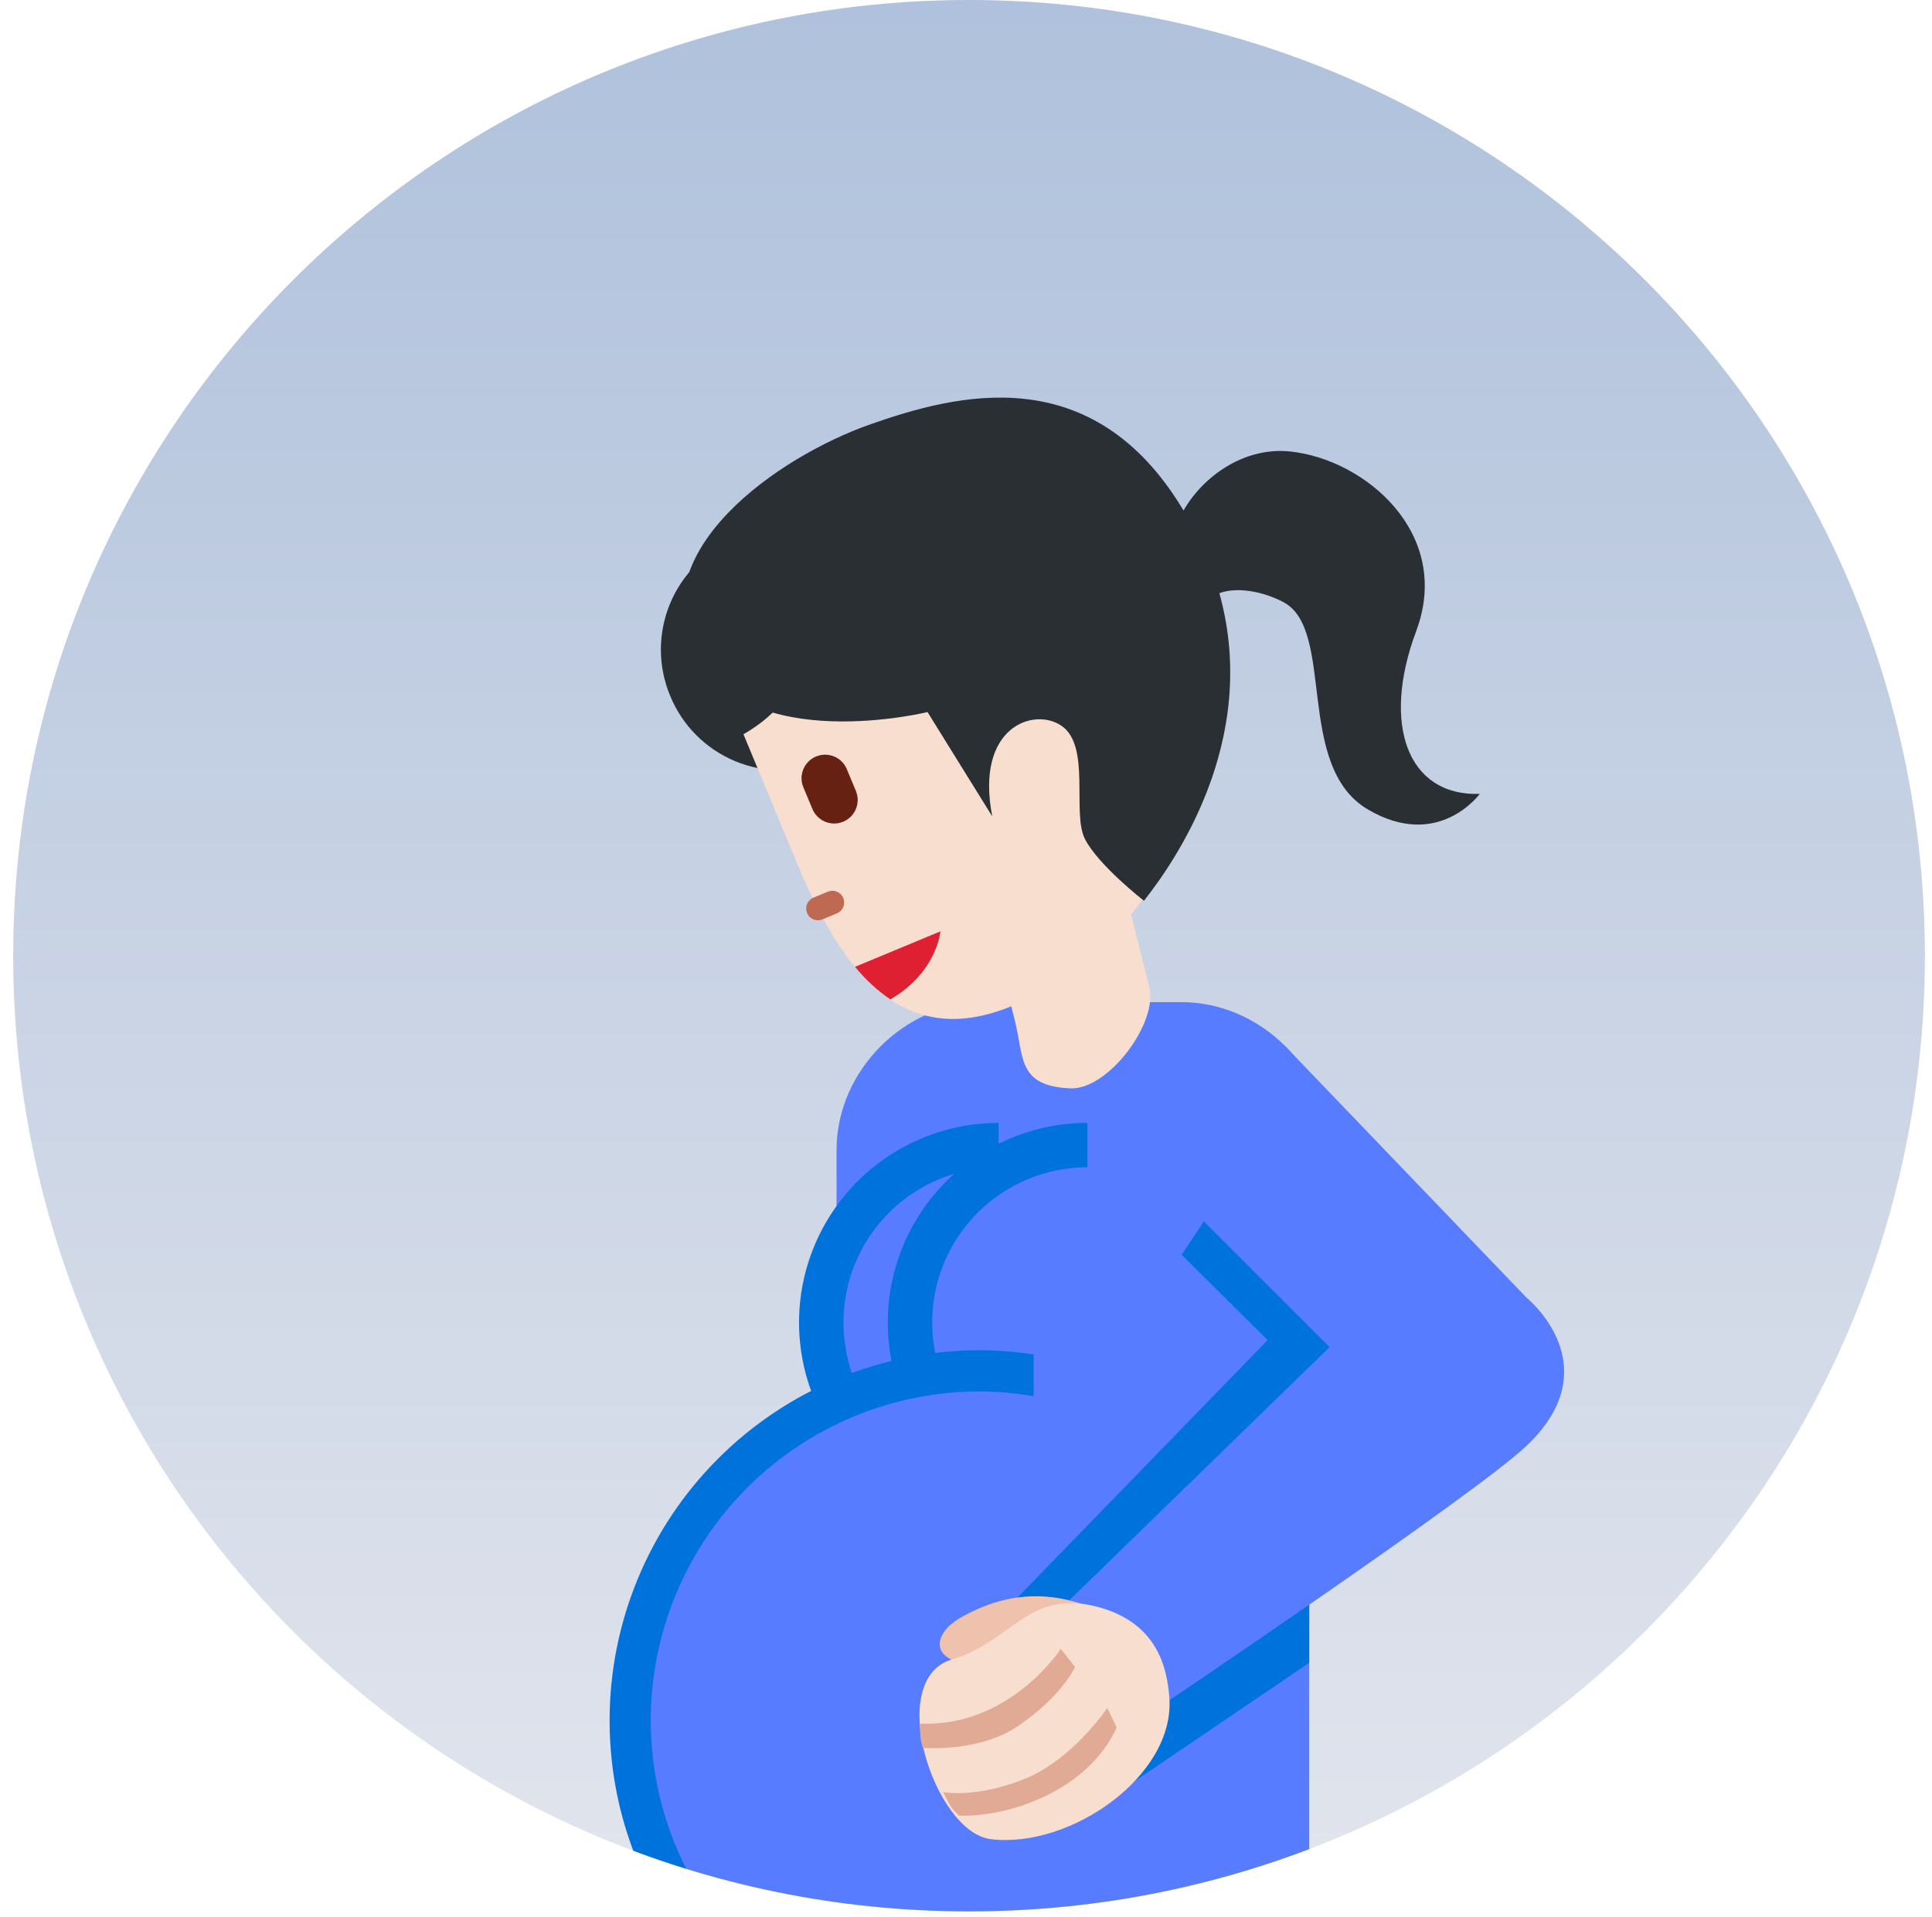
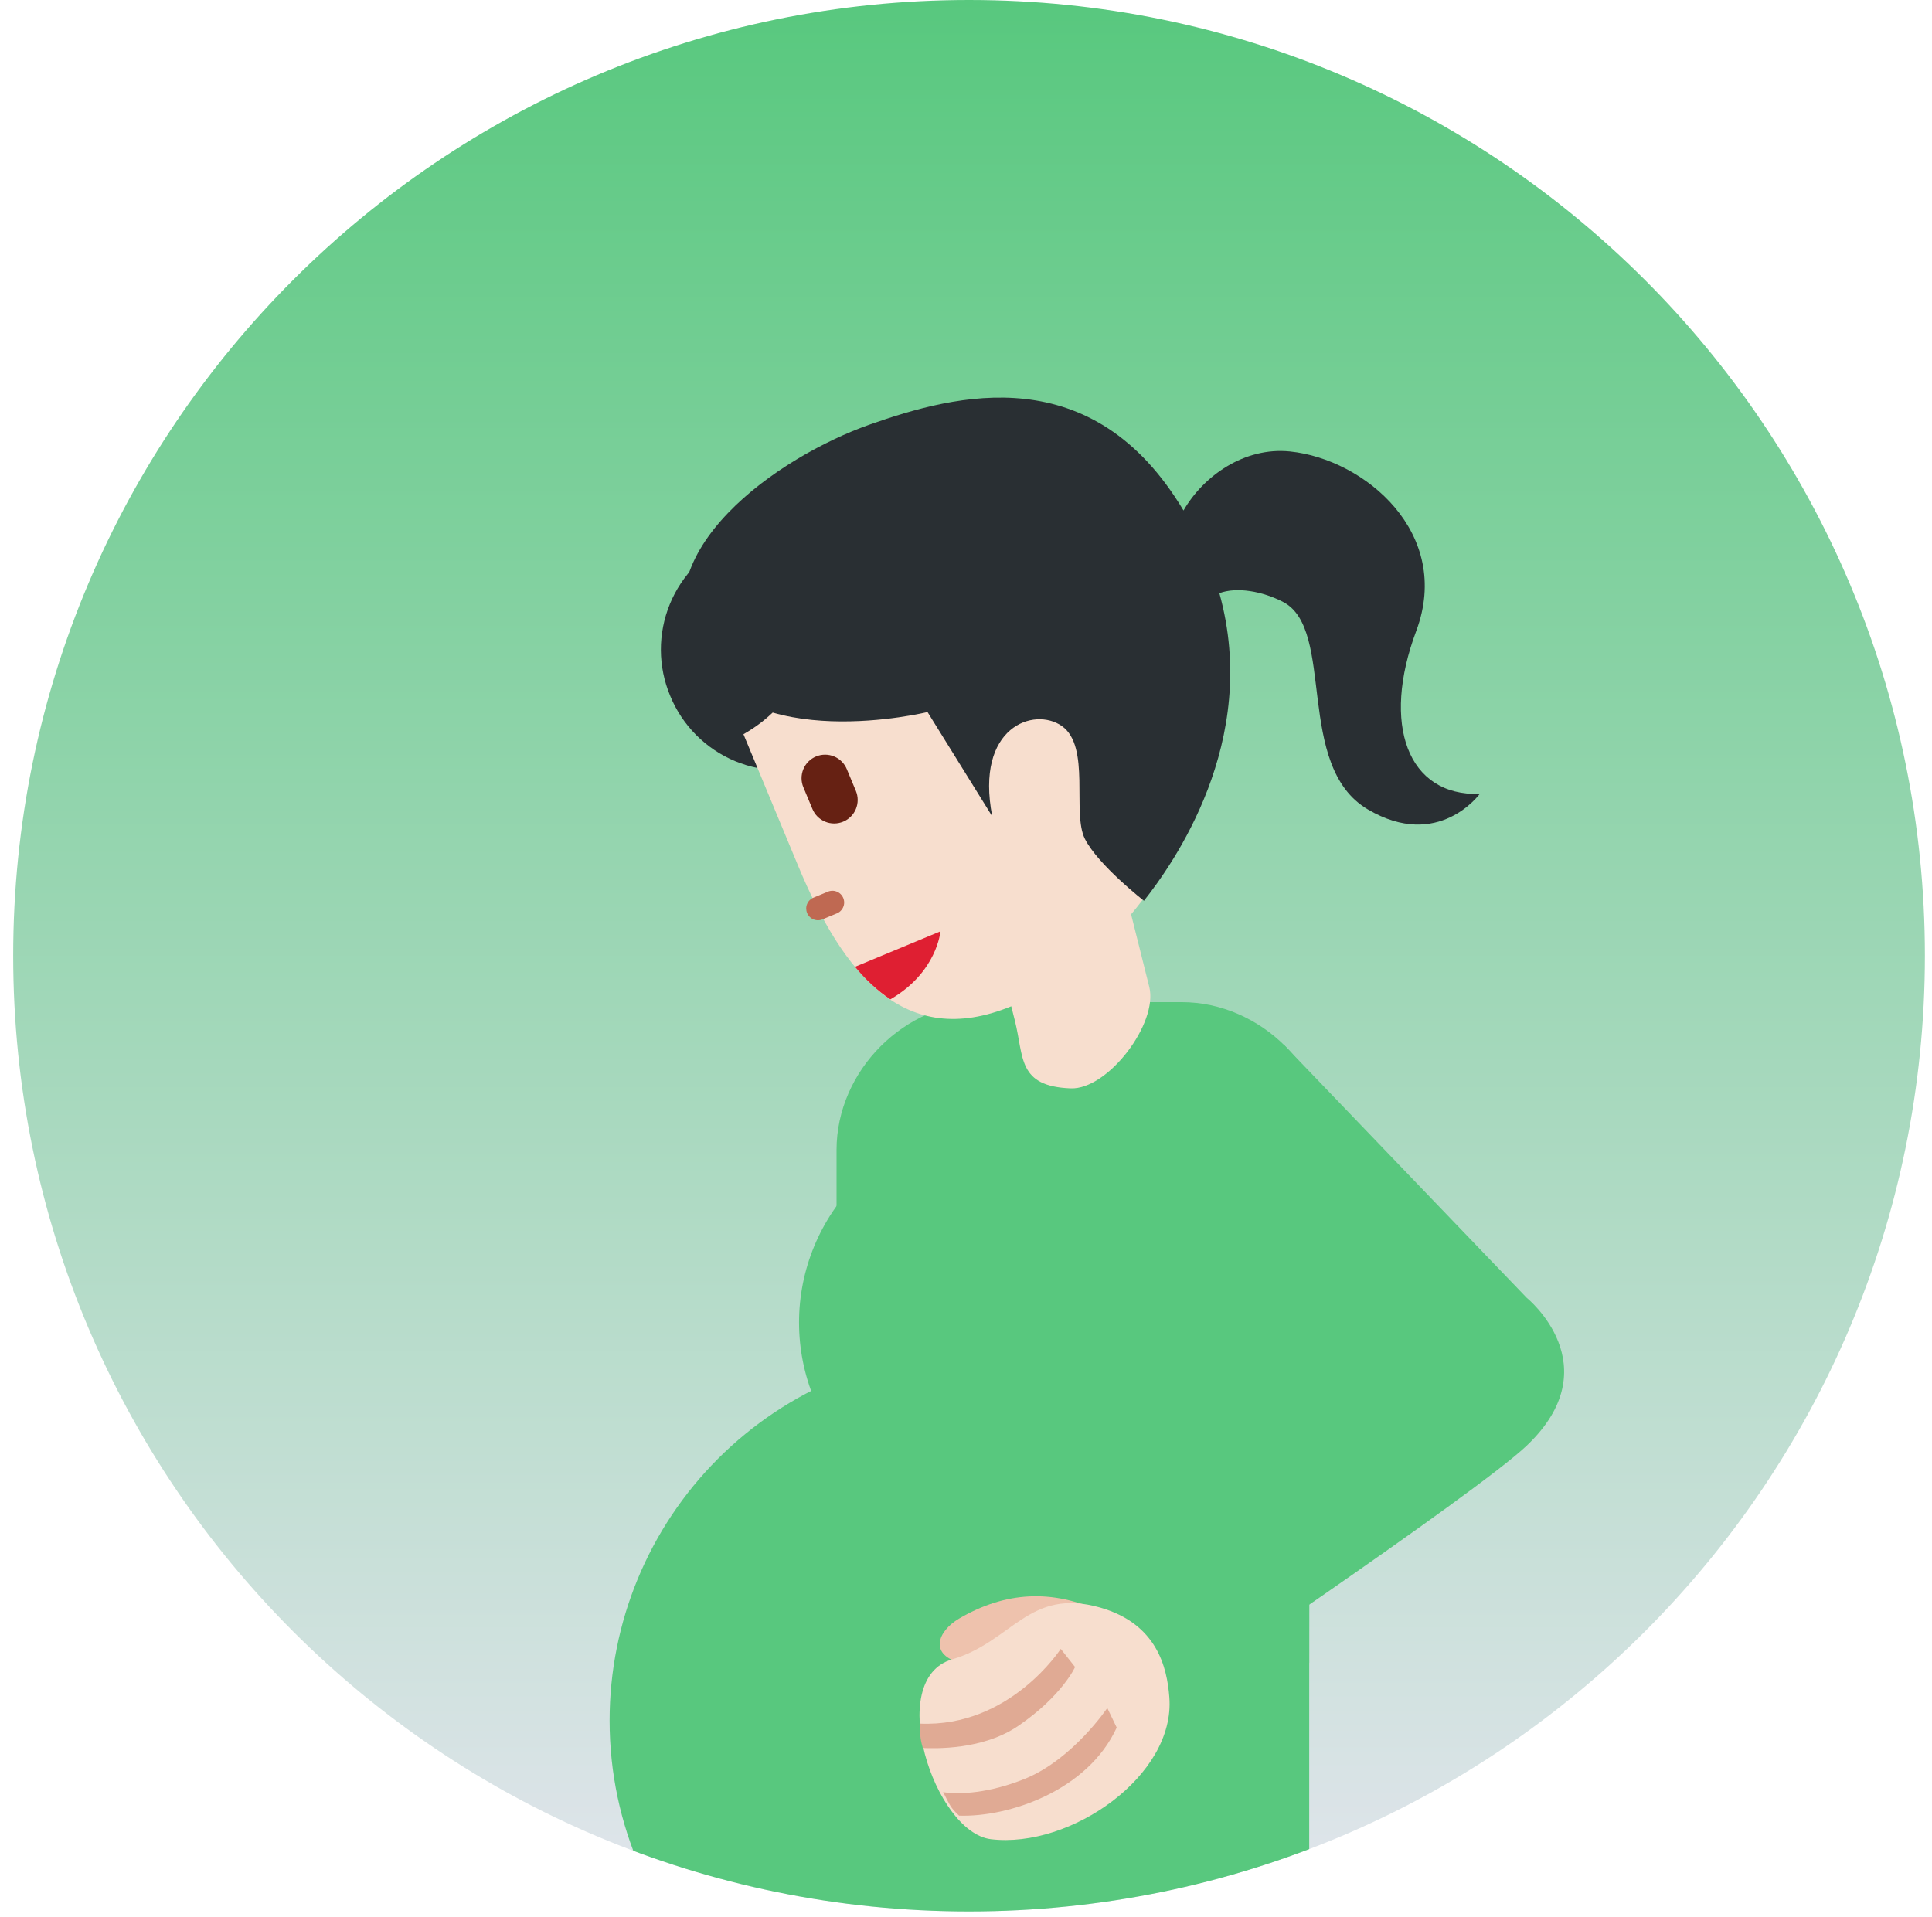
<svg xmlns="http://www.w3.org/2000/svg" width="127" height="126" viewBox="0 0 127 126" fill="none">
  <circle cx="63.7" cy="62.833" r="62.833" fill="url(#paint0_linear_4741_2340)" />
-   <mask id="mask0_4741_2340" style="mask-type:alpha" maskUnits="userSpaceOnUse" x="0" y="0" width="127" height="126">
+   <mask id="mask0_4741_2340" style="mask-type:alpha" maskUnits="userSpaceOnUse" x="0" y="0" width="127" height="126" fill="#000000">
    <circle cx="63.7" cy="62.833" r="62.833" fill="url(#paint1_linear_4741_2340)" />
  </mask>
  <g mask="url(#mask0_4741_2340)">
-     <path d="M77.671 65.887H64.711C59.481 65.887 54.99 70.381 54.99 75.607V130.695H86.062V104.576L87.394 99.466V75.607C87.394 70.378 82.9 65.887 77.671 65.887Z" fill="#577CFF" />
-     <path d="M65.649 73.826C62.169 73.826 58.831 75.209 56.369 77.67C53.908 80.131 52.525 83.469 52.525 86.95C52.525 90.431 53.908 93.769 56.369 96.23C58.831 98.691 62.169 100.074 65.649 100.074V73.826Z" fill="#0072DB" />
-     <path d="M65.651 76.742C62.944 76.742 60.347 77.818 58.433 79.732C56.519 81.646 55.443 84.242 55.443 86.95C55.443 89.657 56.519 92.253 58.433 94.167C60.347 96.082 62.944 97.157 65.651 97.157V76.742Z" fill="#577CFF" />
-     <path d="M71.483 73.826C68.002 73.826 64.664 75.209 62.203 77.67C59.742 80.131 58.359 83.469 58.359 86.95C58.359 90.431 59.742 93.769 62.203 96.23C64.664 98.691 68.002 100.074 71.483 100.074V73.826Z" fill="#0072DB" />
-     <path d="M71.483 76.742C68.776 76.742 66.179 77.818 64.265 79.732C62.351 81.646 61.275 84.242 61.275 86.95C61.275 89.657 62.351 92.253 64.265 94.167C66.179 96.082 68.776 97.157 71.483 97.157V76.742Z" fill="#577CFF" />
-     <path d="M47.608 130.695H68.472V89.136C67.132 88.902 65.775 88.78 64.415 88.772C57.959 88.772 51.767 91.336 47.202 95.901C42.637 100.467 40.072 106.658 40.072 113.115C40.072 120.032 42.971 126.262 47.608 130.695Z" fill="#0072DB" />
-     <path d="M67.952 78.699V91.796C66.783 91.593 65.6 91.486 64.414 91.478C61.573 91.478 58.759 92.037 56.134 93.124C53.508 94.212 51.123 95.805 49.114 97.815C47.105 99.824 45.511 102.209 44.424 104.835C43.336 107.46 42.777 110.274 42.777 113.115C42.778 116.555 43.599 119.945 45.175 123.002C46.75 126.06 49.032 128.698 51.833 130.695H83.027V70.422L67.952 78.699Z" fill="#577CFF" />
-     <path d="M84.427 72.367L98.571 87.282L86.066 100.438L86.06 109.321L74.569 117.119L66.867 105.048L83.33 88.104L77.675 82.496L84.427 72.367Z" fill="#0072DB" />
-     <path d="M84.423 68.721L100.359 85.327C100.359 85.327 105.891 89.783 100.359 95.047C97.037 98.206 76.222 112.225 76.222 112.225L69.742 105.744L87.398 88.567L77.675 78.846L84.423 68.721Z" fill="#577CFF" />
-     <path d="M72.447 105.996C69.169 104.436 66.06 104.651 63.054 106.41C61.616 107.253 61.03 108.828 63.231 109.35C65.442 109.866 72.447 105.996 72.447 105.996Z" fill="#EEC2AD" />
+     <path d="M77.671 65.887H64.711C59.481 65.887 54.99 70.381 54.99 75.607V130.695H86.062V104.576L87.394 99.466V75.607C87.394 70.378 82.9 65.887 77.671 65.887Z" fill="#58c87e" />
+     <path d="M65.649 73.826C62.169 73.826 58.831 75.209 56.369 77.67C53.908 80.131 52.525 83.469 52.525 86.95C52.525 90.431 53.908 93.769 56.369 96.23C58.831 98.691 62.169 100.074 65.649 100.074V73.826Z" fill="#58c87e" />
+     <path d="M65.651 76.742C62.944 76.742 60.347 77.818 58.433 79.732C56.519 81.646 55.443 84.242 55.443 86.95C55.443 89.657 56.519 92.253 58.433 94.167C60.347 96.082 62.944 97.157 65.651 97.157V76.742Z" fill="#58c87e" />
+     <path d="M71.483 73.826C68.002 73.826 64.664 75.209 62.203 77.67C59.742 80.131 58.359 83.469 58.359 86.95C58.359 90.431 59.742 93.769 62.203 96.23C64.664 98.691 68.002 100.074 71.483 100.074V73.826Z" fill="#58c87e" />
+     <path d="M71.483 76.742C68.776 76.742 66.179 77.818 64.265 79.732C62.351 81.646 61.275 84.242 61.275 86.95C61.275 89.657 62.351 92.253 64.265 94.167C66.179 96.082 68.776 97.157 71.483 97.157V76.742Z" fill="#58c87e" />
+     <path d="M47.608 130.695H68.472V89.136C67.132 88.902 65.775 88.78 64.415 88.772C57.959 88.772 51.767 91.336 47.202 95.901C42.637 100.467 40.072 106.658 40.072 113.115C40.072 120.032 42.971 126.262 47.608 130.695Z" fill="#58c87e" />
+     <path d="M67.952 78.699V91.796C66.783 91.593 65.6 91.486 64.414 91.478C61.573 91.478 58.759 92.037 56.134 93.124C53.508 94.212 51.123 95.805 49.114 97.815C47.105 99.824 45.511 102.209 44.424 104.835C43.336 107.46 42.777 110.274 42.777 113.115C42.778 116.555 43.599 119.945 45.175 123.002C46.75 126.06 49.032 128.698 51.833 130.695H83.027V70.422L67.952 78.699Z" fill="#58c87e" />
+     <path d="M84.427 72.367L98.571 87.282L86.066 100.438L86.06 109.321L74.569 117.119L66.867 105.048L83.33 88.104L77.675 82.496L84.427 72.367Z" fill="#58c87e" />
+     <path d="M84.423 68.721L100.359 85.327C100.359 85.327 105.891 89.783 100.359 95.047C97.037 98.206 76.222 112.225 76.222 112.225L69.742 105.744L87.398 88.567L77.675 78.846L84.423 68.721Z" fill="#58c87e" />
+     <path d="M72.447 105.996C69.169 104.436 66.06 104.651 63.054 106.41C61.616 107.253 61.03 108.828 63.231 109.35C65.442 109.866 72.447 105.996 72.447 105.996Z" fill="#eec2ad" />
    <path d="M76.866 111.589C77.271 116.737 70.374 121.546 65.142 120.919C61.403 120.47 58.148 110.396 62.584 109.098C66.539 107.944 67.633 104.351 72.325 105.692C76.052 106.76 76.717 109.612 76.866 111.589Z" fill="#F7DECE" />
    <path d="M73.406 113.58L72.788 112.294C72.788 112.294 70.539 115.639 67.413 116.931C65.042 117.899 63.044 117.995 61.997 117.823C62.446 118.678 62.455 118.824 63.044 119.369C66.302 119.483 71.507 117.736 73.406 113.58ZM66.94 113.466C69.827 111.489 70.67 109.599 70.67 109.599L69.728 108.406C69.728 108.406 66.389 113.586 60.463 113.32C60.507 114.044 60.448 114.184 60.661 114.924C61.457 114.951 64.595 115.07 66.94 113.466Z" fill="#E0AA94" />
    <path d="M58.573 39.729C58.975 40.684 59.184 41.708 59.189 42.744C59.195 43.78 58.996 44.806 58.604 45.765C58.212 46.724 57.636 47.596 56.907 48.332C56.178 49.068 55.311 49.653 54.356 50.053C53.398 50.448 52.372 50.65 51.336 50.648C50.3 50.646 49.274 50.439 48.318 50.041C47.361 49.642 46.493 49.059 45.762 48.324C45.031 47.59 44.452 46.718 44.059 45.76C43.657 44.805 43.448 43.78 43.443 42.744C43.439 41.709 43.638 40.682 44.03 39.723C44.422 38.764 45 37.892 45.729 37.156C46.459 36.421 47.326 35.836 48.281 35.436C49.239 35.042 50.265 34.84 51.301 34.842C52.336 34.844 53.361 35.05 54.317 35.449C55.273 35.848 56.141 36.431 56.871 37.166C57.602 37.9 58.18 38.771 58.573 39.729Z" fill="#292F33" />
    <path d="M74.352 60.114C77.86 55.929 79.954 50.58 78.155 46.258L75.18 39.092C59.099 45.147 52.482 36.838 52.482 36.838C52.482 36.838 55.631 44.415 48.871 48.273L52.467 56.929C55.407 63.998 59.414 69.061 66.475 66.159L66.714 67.11C67.314 69.493 66.874 71.421 70.382 71.555C72.835 71.648 76.148 67.268 75.547 64.885L74.352 60.114Z" fill="#F7DECE" />
    <path d="M93.095 41.487C95.498 35.065 89.715 30.183 84.792 29.681C81.805 29.378 79.111 31.282 77.798 33.563C71.817 23.548 62.869 25.907 57.176 27.911C51.145 30.034 42.174 36.278 45.694 42.989C49.215 49.702 60.971 46.815 60.971 46.815L65.226 53.674C64.076 47.771 67.996 46.453 69.807 47.739C71.715 49.096 70.449 53.444 71.318 55.159C72.187 56.873 75.197 59.224 75.197 59.224C77.046 56.873 82.882 48.789 80.155 38.999C81.283 38.576 82.978 38.862 84.346 39.576C87.822 41.382 85.083 50.376 89.919 53.219C94.553 55.946 97.271 52.196 97.271 52.196C92.523 52.353 90.799 47.626 93.095 41.487Z" fill="#292F33" />
    <path d="M54.982 60.064L54.084 60.437C53.989 60.479 53.888 60.502 53.785 60.504C53.682 60.506 53.579 60.487 53.484 60.449C53.388 60.411 53.301 60.355 53.227 60.282C53.154 60.21 53.095 60.124 53.056 60.029C53.016 59.934 52.996 59.831 52.996 59.728C52.996 59.625 53.017 59.523 53.058 59.429C53.098 59.334 53.157 59.248 53.231 59.176C53.305 59.105 53.393 59.048 53.489 59.011L54.39 58.638C54.484 58.593 54.587 58.569 54.691 58.565C54.796 58.561 54.9 58.579 54.997 58.617C55.094 58.654 55.183 58.711 55.258 58.784C55.333 58.857 55.392 58.944 55.432 59.041C55.472 59.137 55.492 59.241 55.491 59.345C55.49 59.45 55.468 59.553 55.425 59.648C55.383 59.744 55.322 59.83 55.246 59.901C55.17 59.973 55.08 60.028 54.982 60.064Z" fill="#BF6952" />
    <path d="M55.424 54.024C55.045 54.181 54.621 54.181 54.242 54.024C53.864 53.868 53.563 53.568 53.406 53.19L52.808 51.758C52.65 51.379 52.65 50.953 52.807 50.574C52.963 50.194 53.264 49.893 53.643 49.736C54.022 49.578 54.448 49.578 54.828 49.734C55.207 49.891 55.508 50.192 55.666 50.571L56.261 52C56.339 52.188 56.38 52.389 56.38 52.593C56.38 52.796 56.34 52.998 56.263 53.186C56.185 53.374 56.071 53.545 55.927 53.689C55.783 53.833 55.612 53.947 55.424 54.024Z" fill="#662113" />
    <path d="M56.205 63.566C56.914 64.426 57.69 65.143 58.526 65.703C61.603 63.927 61.819 61.232 61.819 61.232L56.351 63.504L56.205 63.566Z" fill="#DF1F32" />
  </g>
-   <defs>
-     <linearGradient id="paint0_linear_4741_2340" x1="63.7" y1="0" x2="63.7" y2="125.665" gradientUnits="userSpaceOnUse">
-       <stop stop-color="#AFC1DC" />
-       <stop offset="1" stop-color="#E2E5ED" />
+   <defs fill="#000000">
+     <linearGradient id="paint0_linear_4741_2340" x1="63.7" y1="0" x2="63.7" y2="125.665" gradientUnits="userSpaceOnUse" fill="#000000">
+       <stop stop-color="#58c87e" fill="#000000" />
+       <stop offset="1" stop-color="#E2E5ED" fill="#000000" />
    </linearGradient>
-     <linearGradient id="paint1_linear_4741_2340" x1="63.7" y1="0" x2="63.7" y2="125.665" gradientUnits="userSpaceOnUse">
-       <stop stop-color="#AFC1DC" />
-       <stop offset="1" stop-color="#E2E5ED" />
+     <linearGradient id="paint1_linear_4741_2340" x1="63.7" y1="0" x2="63.7" y2="125.665" gradientUnits="userSpaceOnUse" fill="#000000">
+       <stop stop-color="#58c87e" fill="#000000" />
+       <stop offset="1" stop-color="#E2E5ED" fill="#000000" />
    </linearGradient>
  </defs>
</svg>
